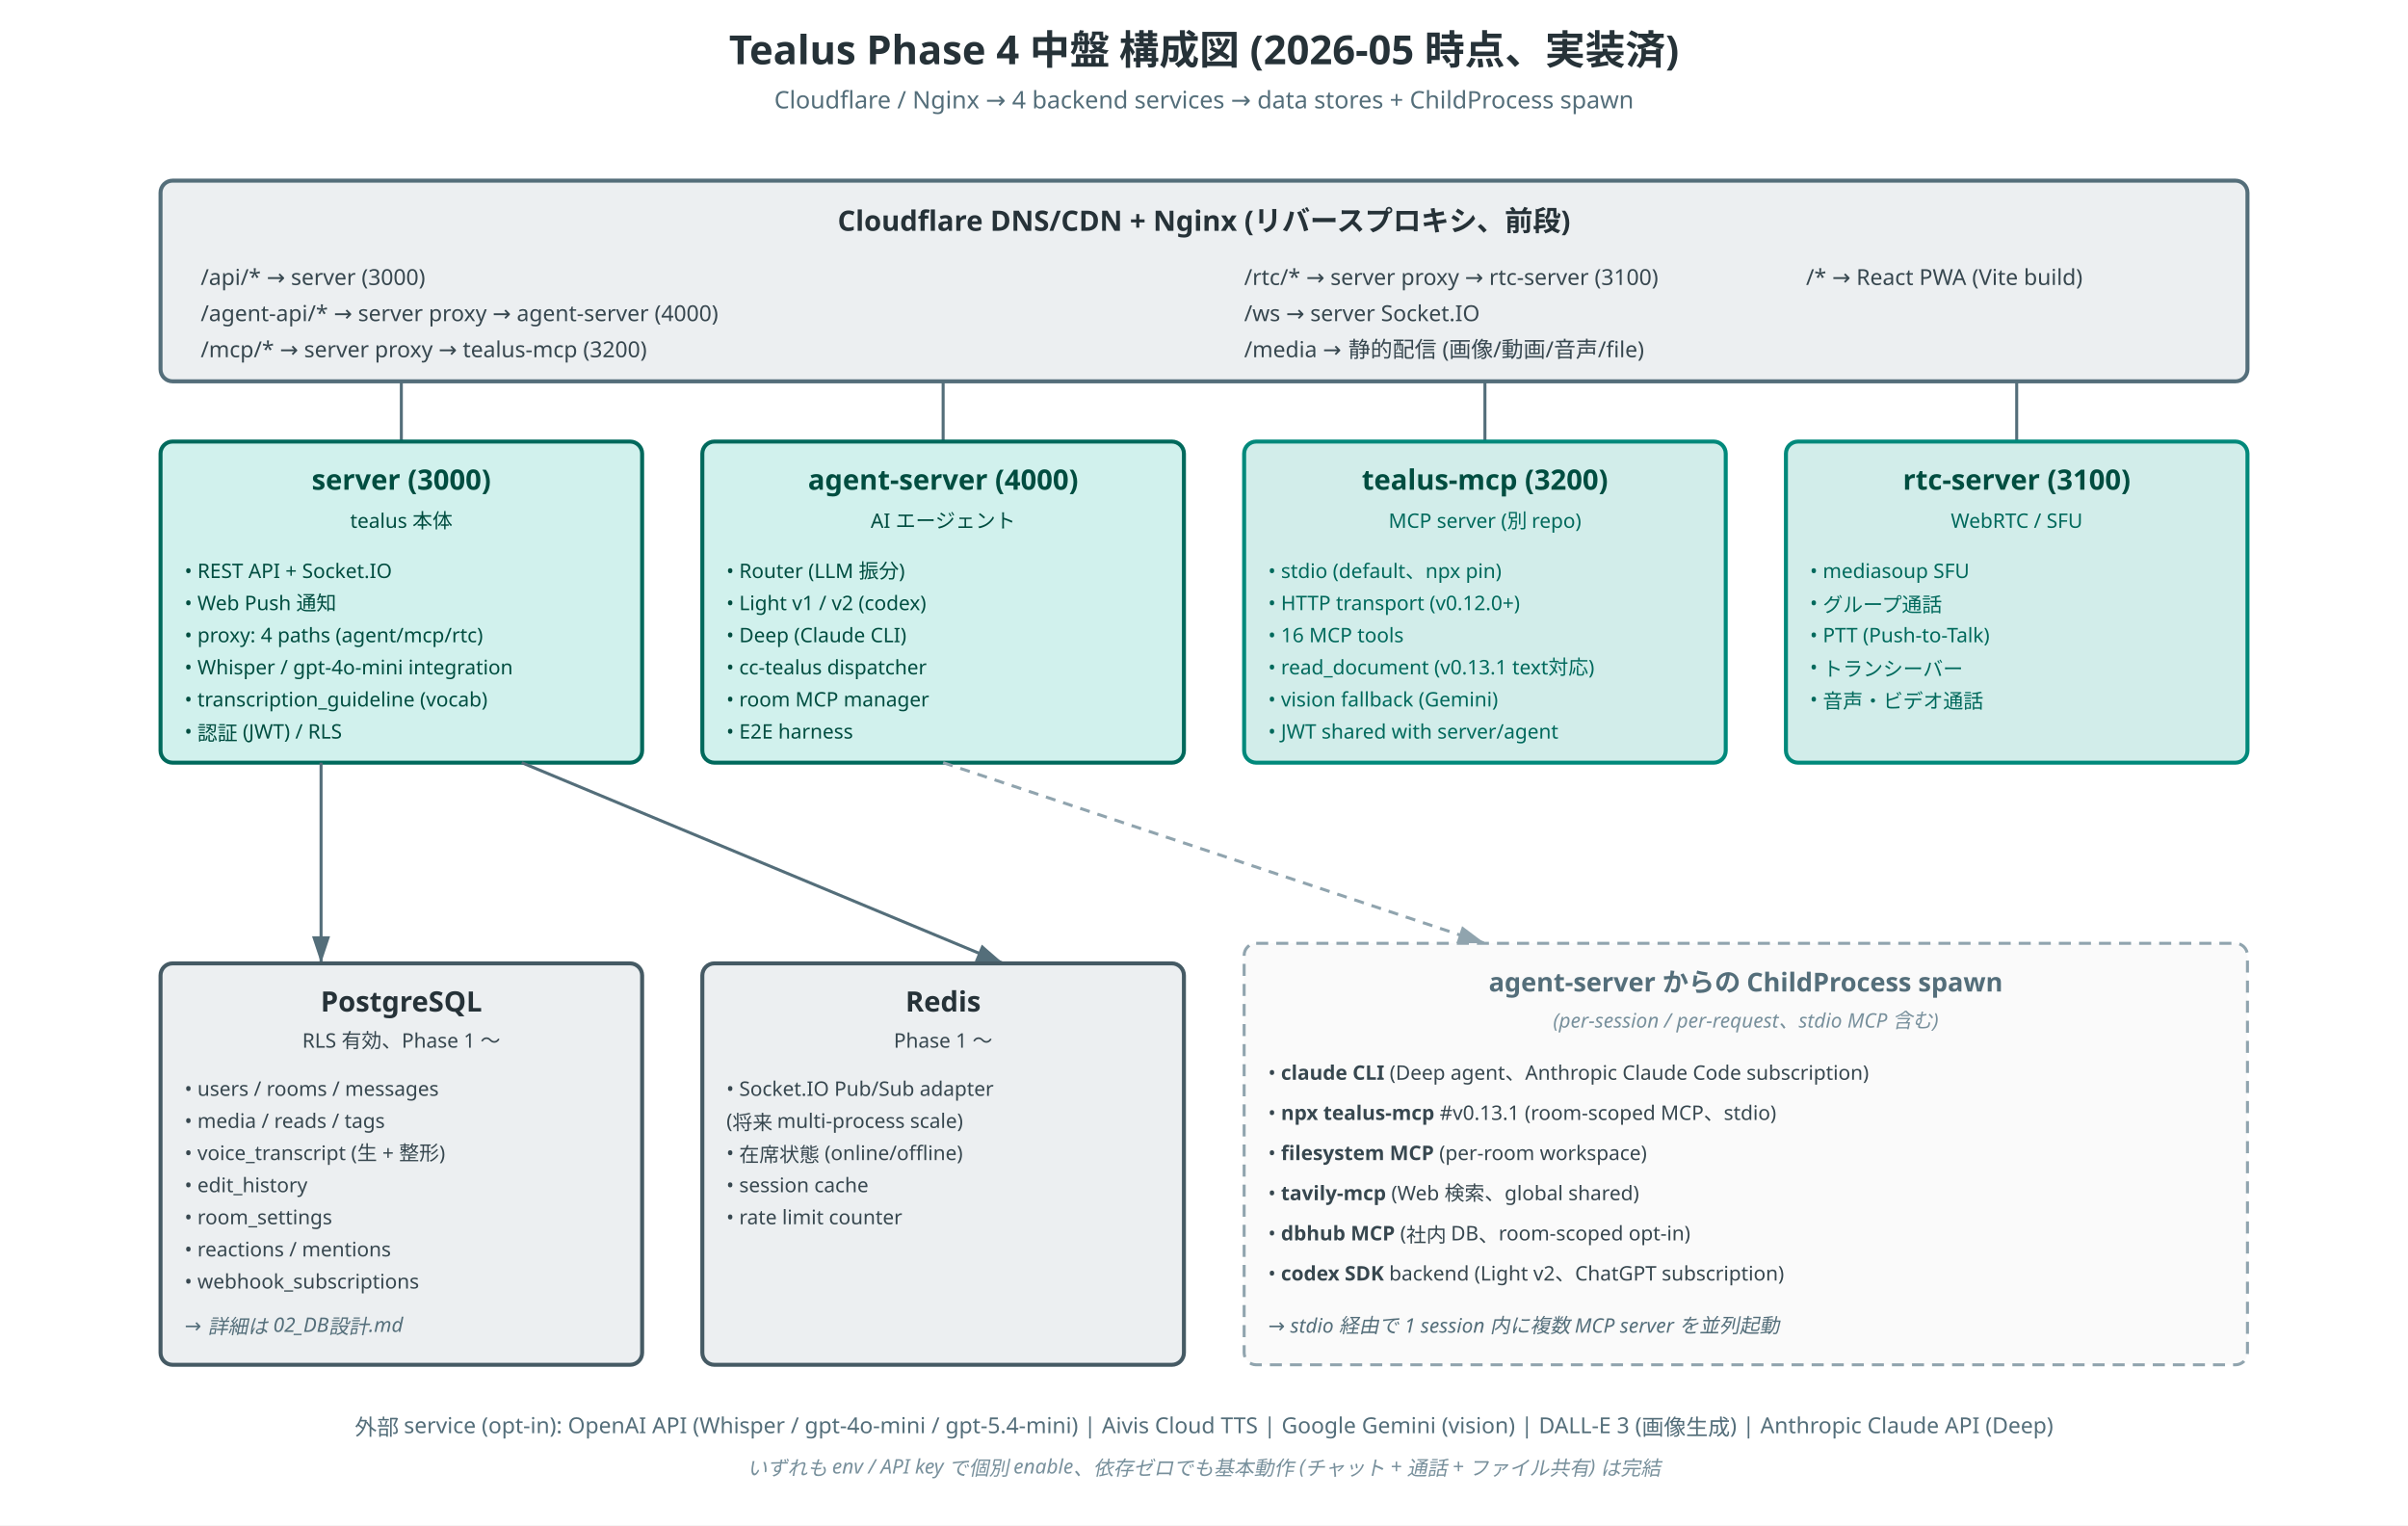
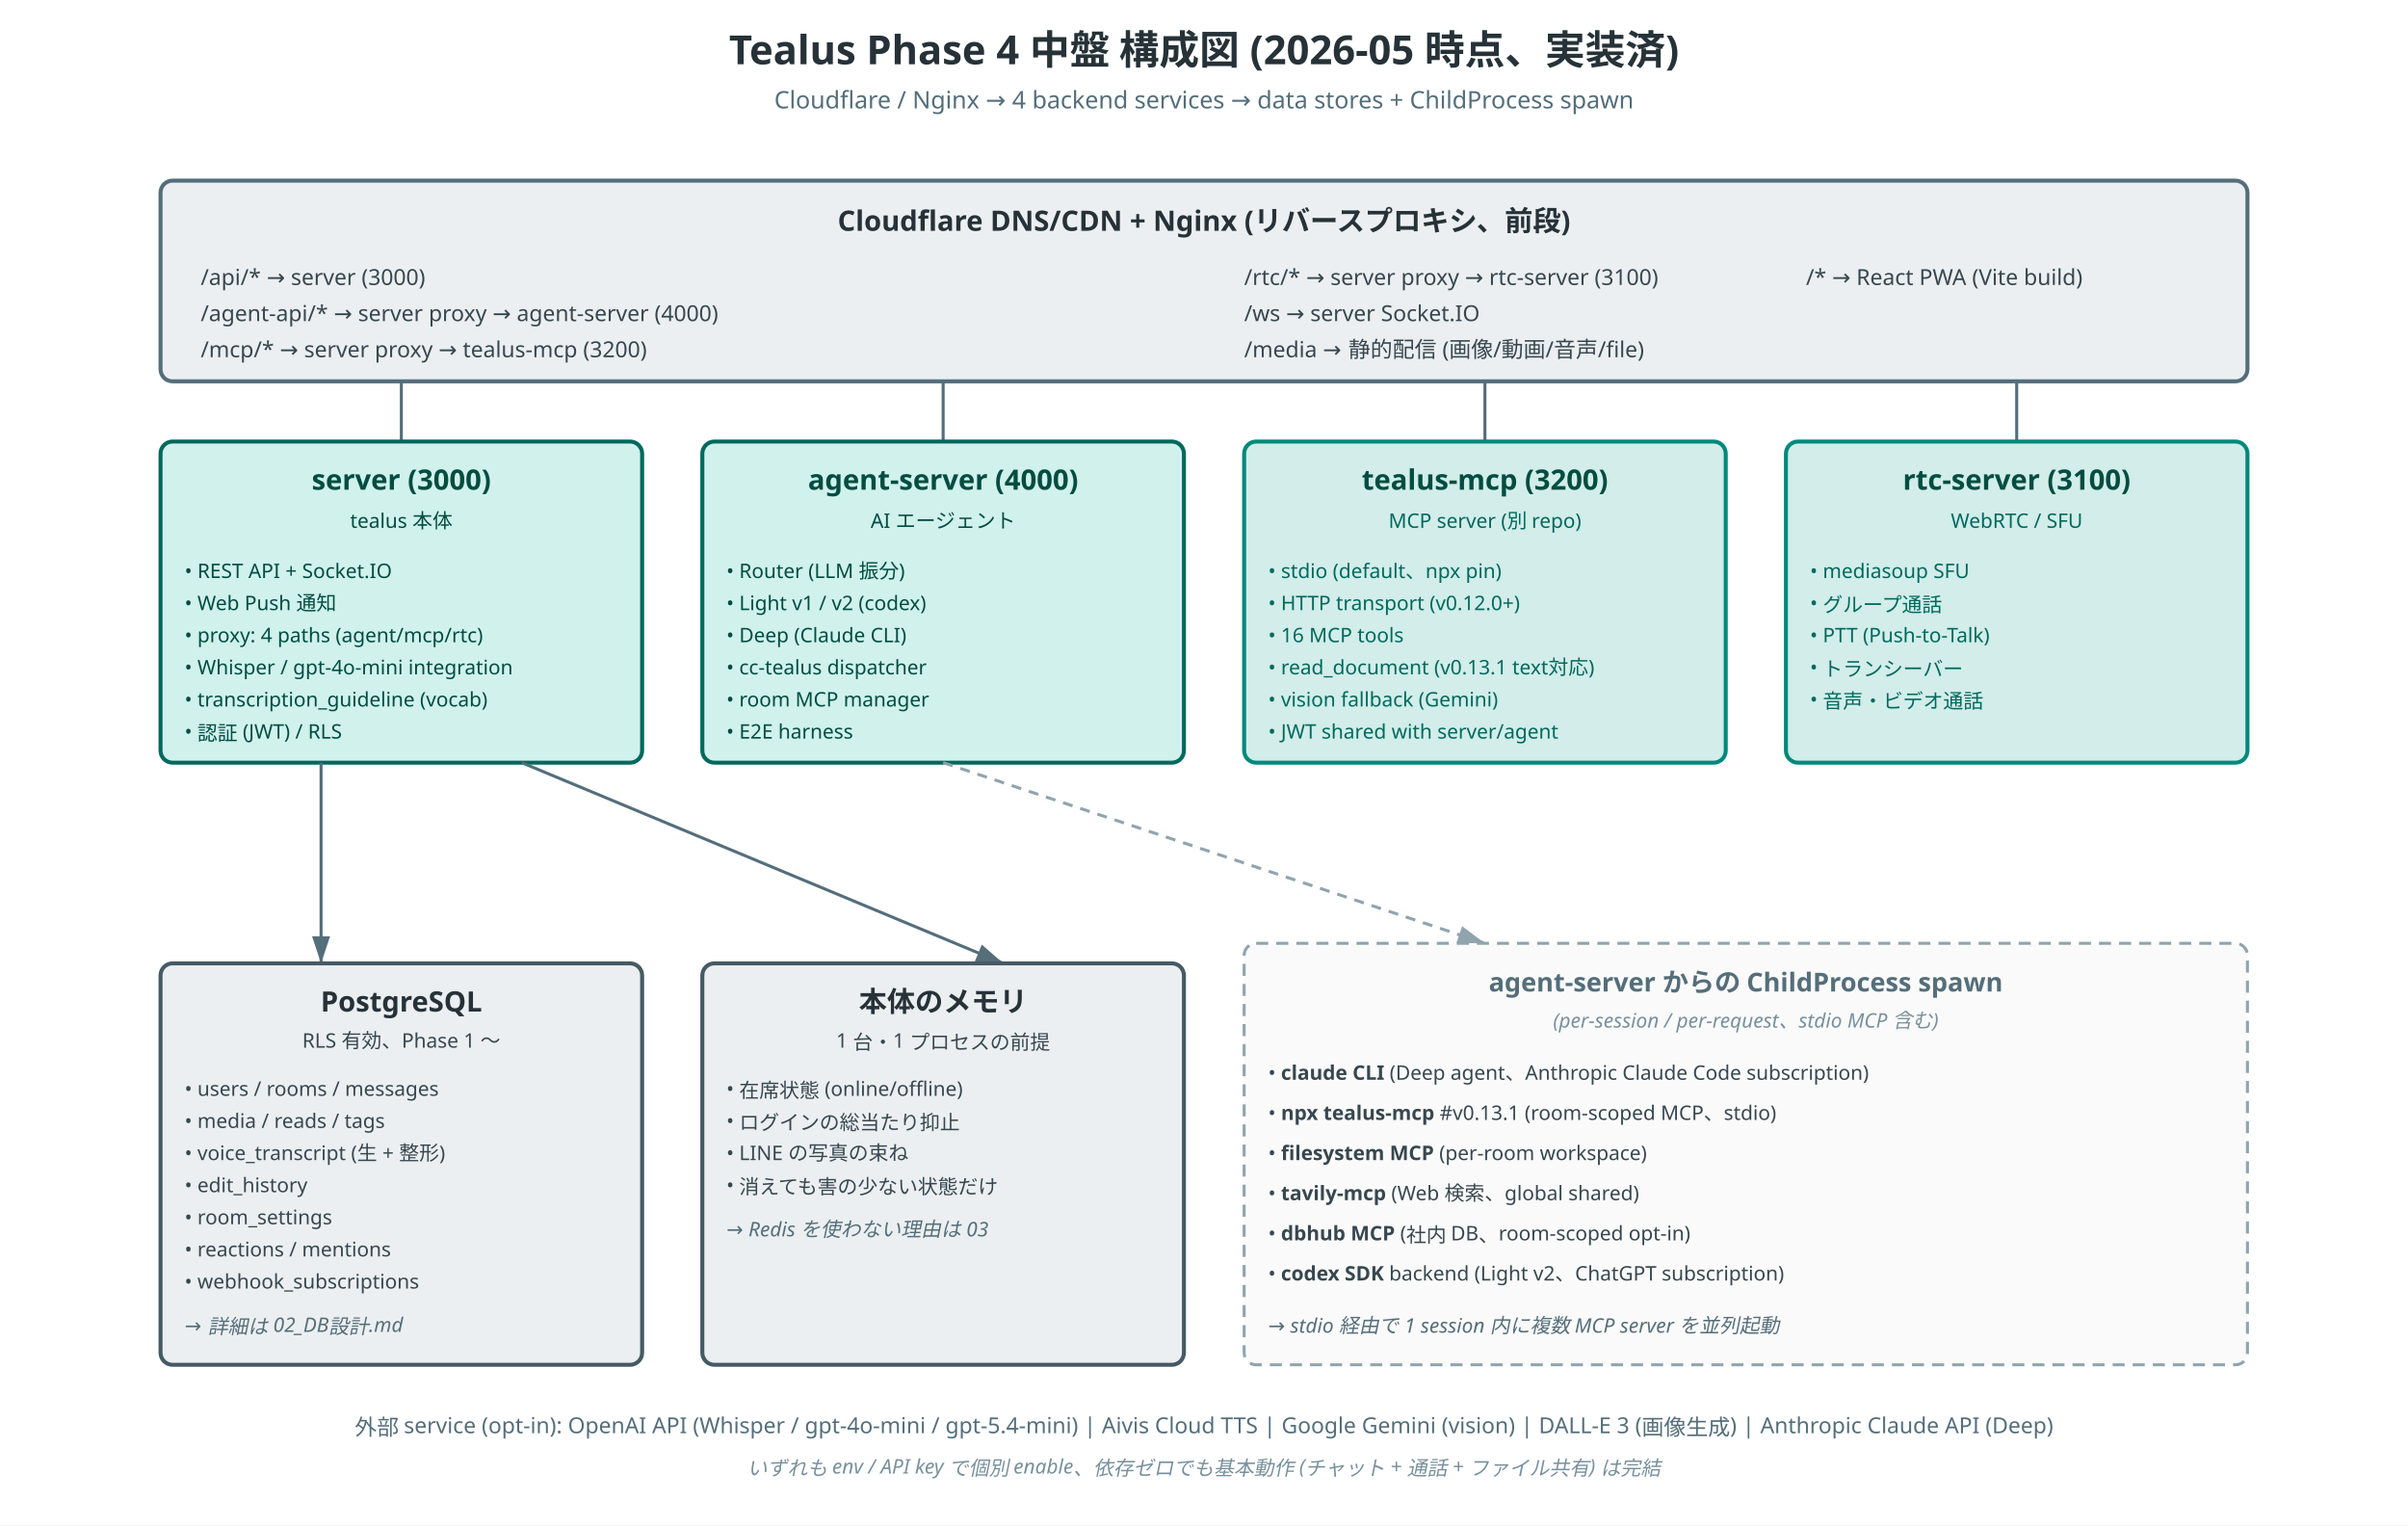
<svg xmlns="http://www.w3.org/2000/svg" viewBox="0 0 1200 760" font-family="'Noto Sans JP', 'Hiragino Sans', 'Yu Gothic', sans-serif">
  <defs>
    <marker id="arrow" markerWidth="10" markerHeight="10" refX="9" refY="3" orient="auto">
      <path d="M0,0 L0,6 L9,3 z" fill="#546E7A" />
    </marker>
    <marker id="arrow-dash" markerWidth="10" markerHeight="10" refX="9" refY="3" orient="auto">
      <path d="M0,0 L0,6 L9,3 z" fill="#90A4AE" />
    </marker>
  </defs>
  <rect width="1200" height="760" fill="#ffffff" />
  <text x="600" y="32" text-anchor="middle" font-size="20" font-weight="700" fill="#263238">Tealus Phase 4 中盤 構成図 (2026-05 時点、実装済)</text>
  <text x="600" y="54" text-anchor="middle" font-size="12" fill="#546E7A">Cloudflare / Nginx → 4 backend services → data stores + ChildProcess spawn</text>
  <rect x="80" y="90" width="1040" height="100" fill="#ECEFF1" stroke="#546E7A" stroke-width="2" rx="6" />
  <text x="600" y="115" text-anchor="middle" font-size="14" font-weight="700" fill="#263238">Cloudflare DNS/CDN + Nginx (リバースプロキシ、前段)</text>
  <text x="100" y="142" font-size="11" fill="#37474F">/api/*       → server (3000)</text>
  <text x="100" y="160" font-size="11" fill="#37474F">/agent-api/* → server proxy → agent-server (4000)</text>
  <text x="100" y="178" font-size="11" fill="#37474F">/mcp/*       → server proxy → tealus-mcp (3200)</text>
  <text x="620" y="142" font-size="11" fill="#37474F">/rtc/*       → server proxy → rtc-server (3100)</text>
  <text x="620" y="160" font-size="11" fill="#37474F">/ws          → server Socket.IO</text>
  <text x="620" y="178" font-size="11" fill="#37474F">/media       → 静的配信 (画像/動画/音声/file)</text>
  <text x="900" y="142" font-size="11" fill="#37474F">/*           → React PWA (Vite build)</text>
  <line x1="200" y1="190" x2="200" y2="220" stroke="#546E7A" stroke-width="1.5" />
  <line x1="470" y1="190" x2="470" y2="220" stroke="#546E7A" stroke-width="1.5" />
  <line x1="740" y1="190" x2="740" y2="220" stroke="#546E7A" stroke-width="1.5" />
  <line x1="1005" y1="190" x2="1005" y2="220" stroke="#546E7A" stroke-width="1.5" />
  <rect x="80" y="220" width="240" height="160" fill="#00B4A0" fill-opacity="0.18" stroke="#00695C" stroke-width="2" rx="6" />
  <text x="200" y="244" text-anchor="middle" font-size="14" font-weight="700" fill="#004D40">server (3000)</text>
  <text x="200" y="263" text-anchor="middle" font-size="10" fill="#004D40">tealus 本体</text>
  <text x="92" y="288" font-size="10" fill="#004D40">• REST API + Socket.IO</text>
  <text x="92" y="304" font-size="10" fill="#004D40">• Web Push 通知</text>
  <text x="92" y="320" font-size="10" fill="#004D40">• proxy: 4 paths (agent/mcp/rtc)</text>
  <text x="92" y="336" font-size="10" fill="#004D40">• Whisper / gpt-4o-mini integration</text>
  <text x="92" y="352" font-size="10" fill="#004D40">• transcription_guideline (vocab)</text>
  <text x="92" y="368" font-size="10" fill="#004D40">• 認証 (JWT) / RLS</text>
  <rect x="350" y="220" width="240" height="160" fill="#00B4A0" fill-opacity="0.18" stroke="#00695C" stroke-width="2" rx="6" />
  <text x="470" y="244" text-anchor="middle" font-size="14" font-weight="700" fill="#004D40">agent-server (4000)</text>
  <text x="470" y="263" text-anchor="middle" font-size="10" fill="#004D40">AI エージェント</text>
  <text x="362" y="288" font-size="10" fill="#004D40">• Router (LLM 振分)</text>
  <text x="362" y="304" font-size="10" fill="#004D40">• Light v1 / v2 (codex)</text>
  <text x="362" y="320" font-size="10" fill="#004D40">• Deep (Claude CLI)</text>
  <text x="362" y="336" font-size="10" fill="#004D40">• cc-tealus dispatcher</text>
  <text x="362" y="352" font-size="10" fill="#004D40">• room MCP manager</text>
  <text x="362" y="368" font-size="10" fill="#004D40">• E2E harness</text>
  <rect x="620" y="220" width="240" height="160" fill="#80CBC4" fill-opacity="0.35" stroke="#00897B" stroke-width="2" rx="6" />
  <text x="740" y="244" text-anchor="middle" font-size="14" font-weight="700" fill="#004D40">tealus-mcp (3200)</text>
  <text x="740" y="263" text-anchor="middle" font-size="10" fill="#00695C">MCP server (別 repo)</text>
  <text x="632" y="288" font-size="10" fill="#00695C">• stdio (default、npx pin)</text>
  <text x="632" y="304" font-size="10" fill="#00695C">• HTTP transport (v0.12.0+)</text>
  <text x="632" y="320" font-size="10" fill="#00695C">• 16 MCP tools</text>
  <text x="632" y="336" font-size="10" fill="#00695C">• read_document (v0.13.1 text対応)</text>
  <text x="632" y="352" font-size="10" fill="#00695C">• vision fallback (Gemini)</text>
  <text x="632" y="368" font-size="10" fill="#00695C">• JWT shared with server/agent</text>
  <rect x="890" y="220" width="230" height="160" fill="#80CBC4" fill-opacity="0.35" stroke="#00897B" stroke-width="2" rx="6" />
  <text x="1005" y="244" text-anchor="middle" font-size="14" font-weight="700" fill="#004D40">rtc-server (3100)</text>
  <text x="1005" y="263" text-anchor="middle" font-size="10" fill="#00695C">WebRTC / SFU</text>
  <text x="902" y="288" font-size="10" fill="#00695C">• mediasoup SFU</text>
  <text x="902" y="304" font-size="10" fill="#00695C">• グループ通話</text>
  <text x="902" y="320" font-size="10" fill="#00695C">• PTT (Push-to-Talk)</text>
  <text x="902" y="336" font-size="10" fill="#00695C">• トランシーバー</text>
  <text x="902" y="352" font-size="10" fill="#00695C">• 音声・ビデオ通話</text>
  <line x1="160" y1="380" x2="160" y2="480" stroke="#546E7A" stroke-width="1.5" marker-end="url(#arrow)" />
  <line x1="260" y1="380" x2="500" y2="480" stroke="#546E7A" stroke-width="1.5" marker-end="url(#arrow)" />
  <line x1="470" y1="380" x2="740" y2="470" stroke="#90A4AE" stroke-width="1.5" stroke-dasharray="5,4" marker-end="url(#arrow-dash)" />
  <rect x="80" y="480" width="240" height="200" fill="#ECEFF1" stroke="#455A64" stroke-width="2" rx="6" />
  <text x="200" y="504" text-anchor="middle" font-size="14" font-weight="700" fill="#263238">PostgreSQL</text>
  <text x="200" y="522" text-anchor="middle" font-size="10" fill="#37474F">RLS 有効、Phase 1 〜</text>
  <text x="92" y="546" font-size="10" fill="#37474F">• users / rooms / messages</text>
  <text x="92" y="562" font-size="10" fill="#37474F">• media / reads / tags</text>
  <text x="92" y="578" font-size="10" fill="#37474F">• voice_transcript (生 + 整形)</text>
  <text x="92" y="594" font-size="10" fill="#37474F">• edit_history</text>
  <text x="92" y="610" font-size="10" fill="#37474F">• room_settings</text>
  <text x="92" y="626" font-size="10" fill="#37474F">• reactions / mentions</text>
  <text x="92" y="642" font-size="10" fill="#37474F">• webhook_subscriptions</text>
  <text x="92" y="664" font-size="10" font-style="italic" fill="#546E7A">→ 詳細は 02_DB設計.md</text>
  <rect x="350" y="480" width="240" height="200" fill="#ECEFF1" stroke="#455A64" stroke-width="2" rx="6" />
-   <text x="470" y="504" text-anchor="middle" font-size="14" font-weight="700" fill="#263238">Redis</text>
-   <text x="470" y="522" text-anchor="middle" font-size="10" fill="#37474F">Phase 1 〜</text>
-   <text x="362" y="546" font-size="10" fill="#37474F">• Socket.IO Pub/Sub adapter</text>
-   <text x="362" y="562" font-size="10" fill="#37474F">  (将来 multi-process scale)</text>
-   <text x="362" y="578" font-size="10" fill="#37474F">• 在席状態 (online/offline)</text>
-   <text x="362" y="594" font-size="10" fill="#37474F">• session cache</text>
-   <text x="362" y="610" font-size="10" fill="#37474F">• rate limit counter</text>
+   <text x="470" y="504" text-anchor="middle" font-size="14" font-weight="700" fill="#263238">本体のメモリ</text>
+   <text x="470" y="522" text-anchor="middle" font-size="10" fill="#37474F">1 台・1 プロセスの前提</text>
+   <text x="362" y="546" font-size="10" fill="#37474F">• 在席状態 (online/offline)</text>
+   <text x="362" y="562" font-size="10" fill="#37474F">• ログインの総当たり抑止</text>
+   <text x="362" y="578" font-size="10" fill="#37474F">• LINE の写真の束ね</text>
+   <text x="362" y="594" font-size="10" fill="#37474F">• 消えても害の少ない状態だけ</text>
+   <text x="362" y="616" font-size="10" font-style="italic" fill="#546E7A">→ Redis を使わない理由は 03</text>
  <rect x="620" y="470" width="500" height="210" fill="#FAFAFA" stroke="#90A4AE" stroke-width="1.5" stroke-dasharray="6,4" rx="6" />
  <text x="870" y="494" text-anchor="middle" font-size="13" font-weight="700" fill="#546E7A">agent-server からの ChildProcess spawn</text>
  <text x="870" y="512" text-anchor="middle" font-size="10" font-style="italic" fill="#78909C">(per-session / per-request、stdio MCP 含む)</text>
  <text x="632" y="538" font-size="10" fill="#37474F">• <tspan font-weight="600">claude CLI</tspan> (Deep agent、Anthropic Claude Code subscription)</text>
  <text x="632" y="558" font-size="10" fill="#37474F">• <tspan font-weight="600">npx tealus-mcp</tspan> #v0.13.1 (room-scoped MCP、stdio)</text>
  <text x="632" y="578" font-size="10" fill="#37474F">• <tspan font-weight="600">filesystem MCP</tspan> (per-room workspace)</text>
  <text x="632" y="598" font-size="10" fill="#37474F">• <tspan font-weight="600">tavily-mcp</tspan> (Web 検索、global shared)</text>
  <text x="632" y="618" font-size="10" fill="#37474F">• <tspan font-weight="600">dbhub MCP</tspan> (社内 DB、room-scoped opt-in)</text>
  <text x="632" y="638" font-size="10" fill="#37474F">• <tspan font-weight="600">codex SDK</tspan> backend (Light v2、ChatGPT subscription)</text>
  <text x="632" y="664" font-size="10" font-style="italic" fill="#546E7A">→ stdio 経由で 1 session 内に複数 MCP server を並列起動</text>
  <text x="600" y="715" text-anchor="middle" font-size="11" fill="#546E7A">外部 service (opt-in): OpenAI API (Whisper / gpt-4o-mini / gpt-5.4-mini) | Aivis Cloud TTS | Google Gemini (vision) | DALL-E 3 (画像生成) | Anthropic Claude API (Deep)</text>
  <text x="600" y="735" text-anchor="middle" font-size="10" font-style="italic" fill="#78909C">いずれも env / API key で個別 enable、依存ゼロでも基本動作 (チャット + 通話 + ファイル共有) は完結</text>
</svg>
